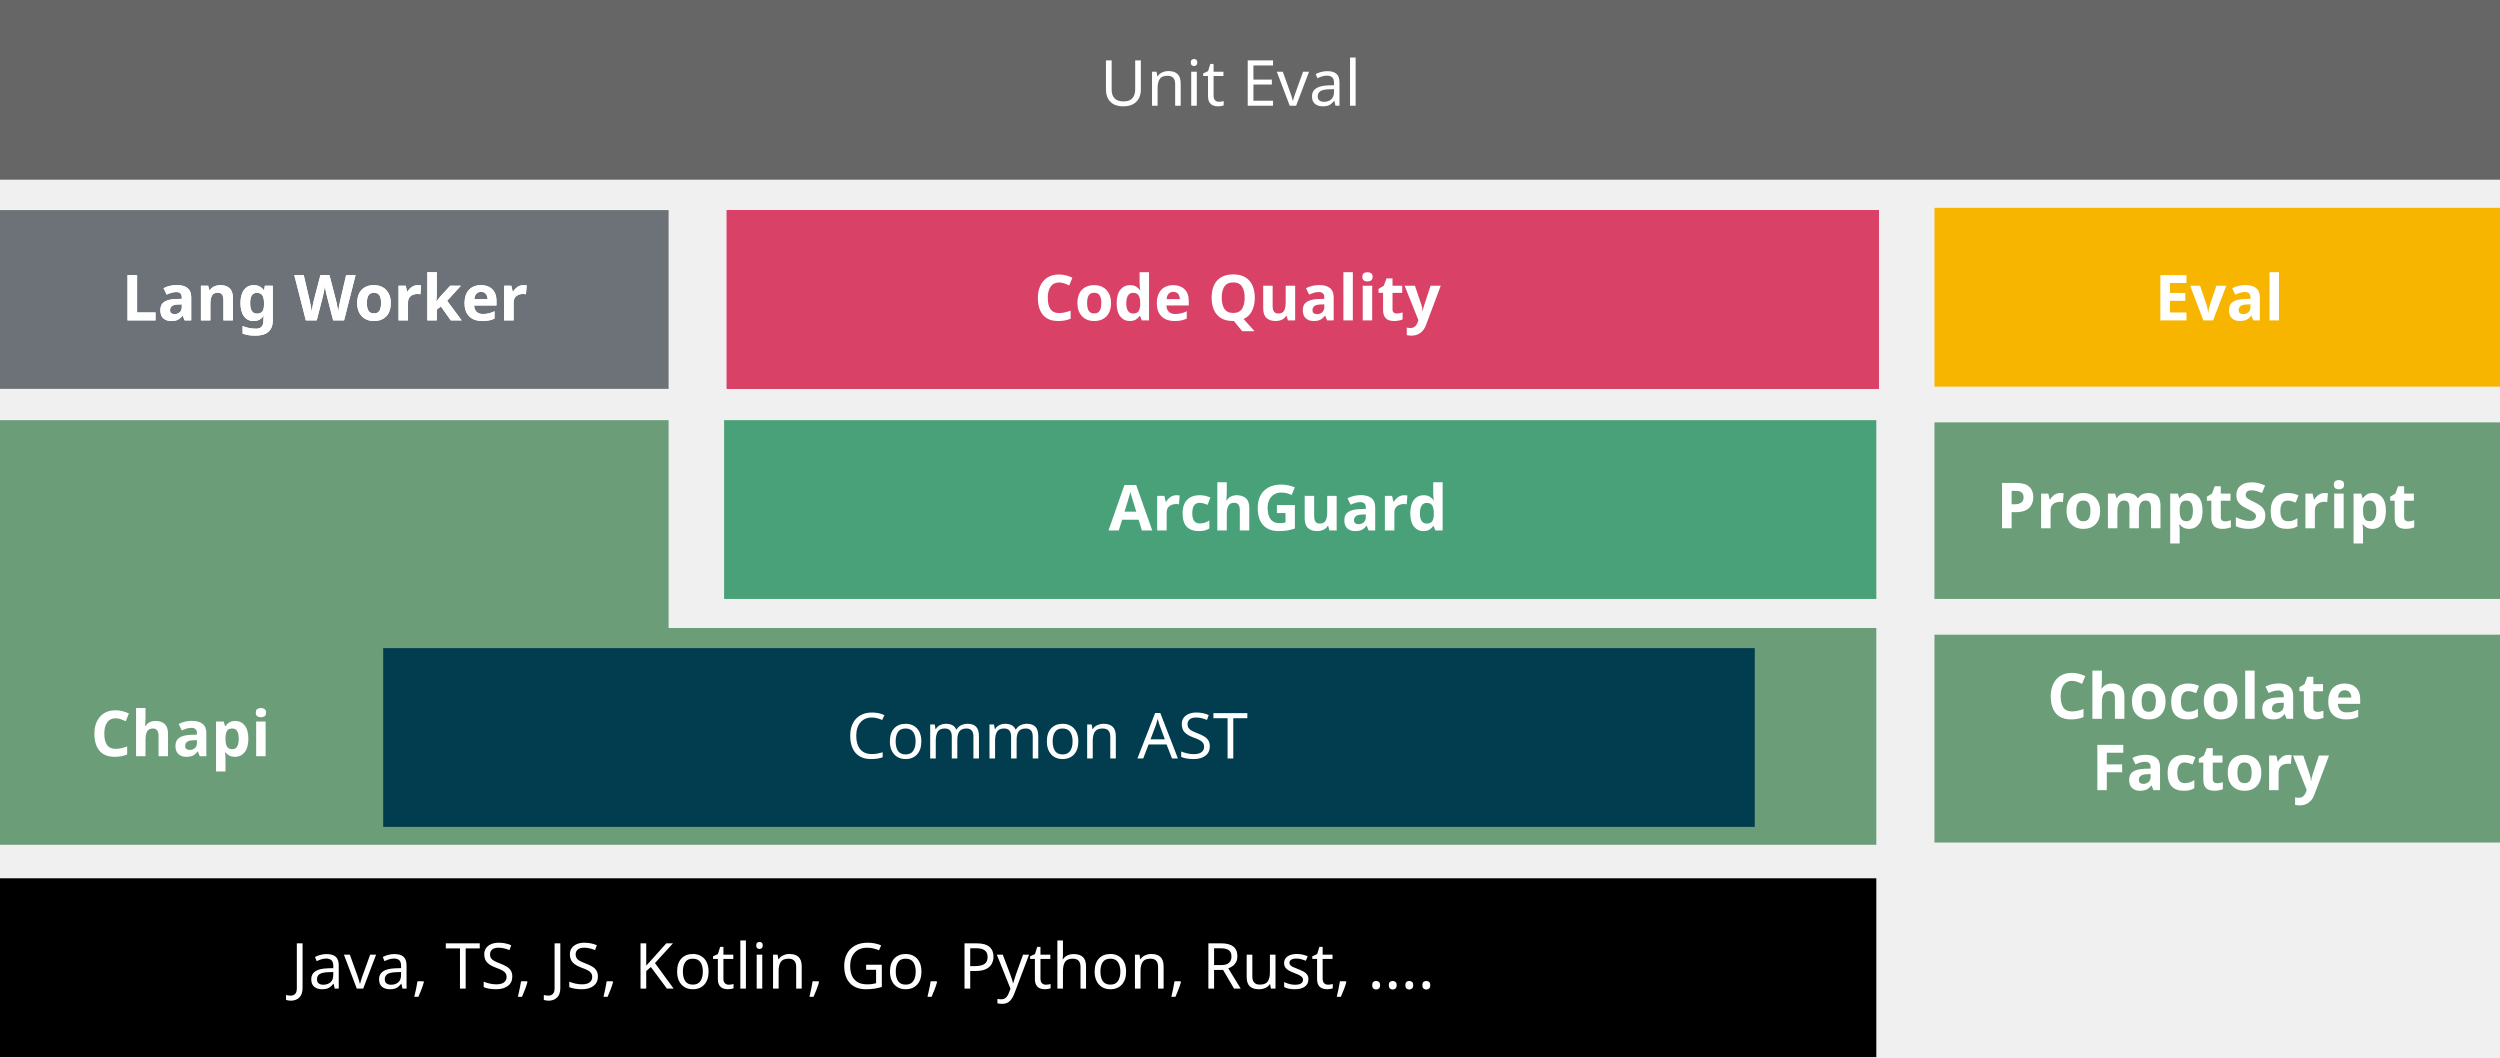
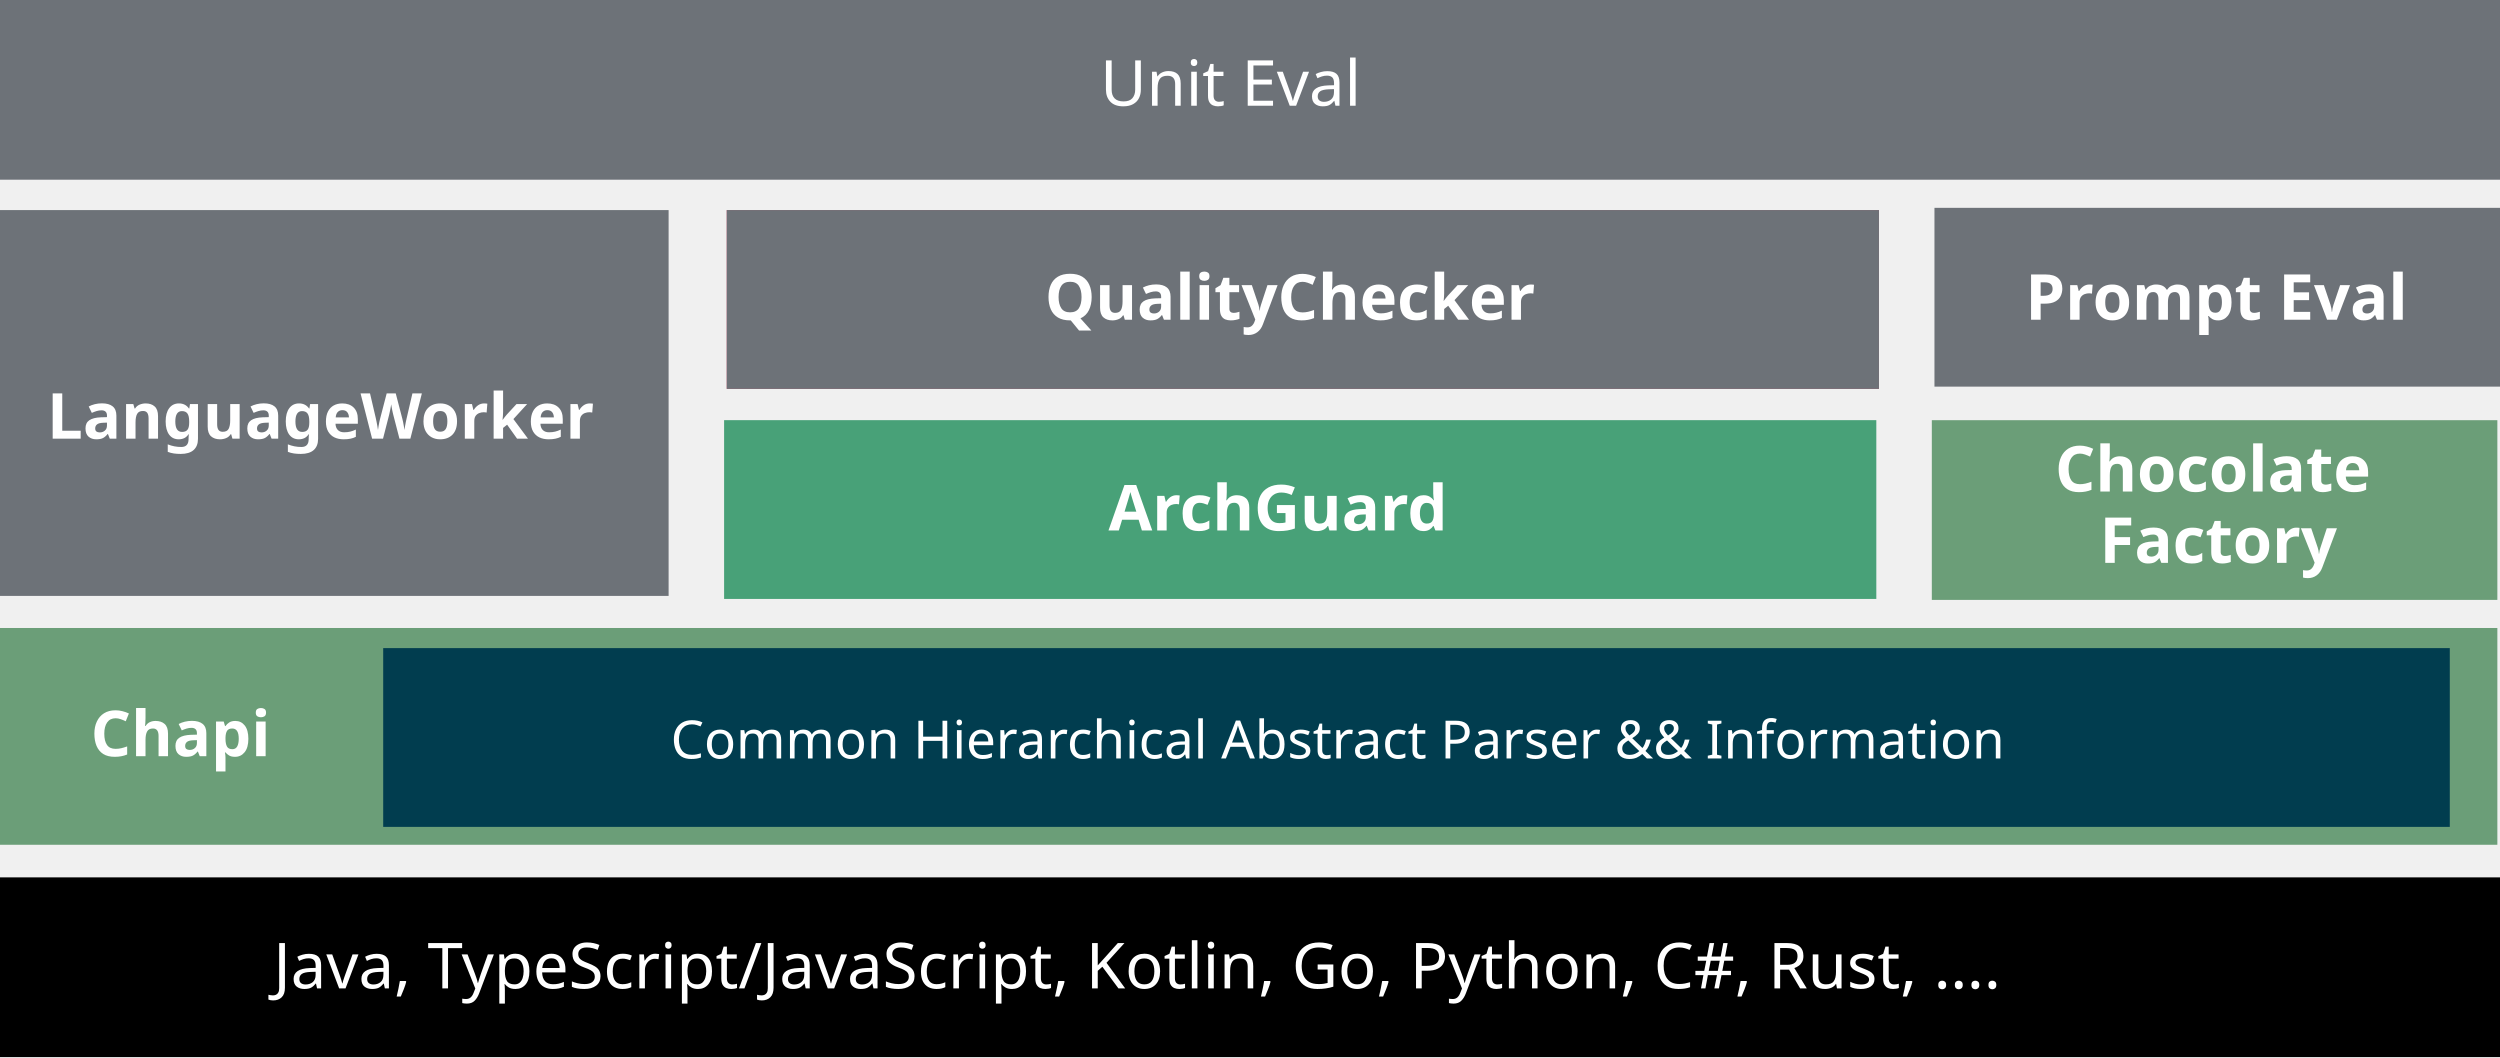
<svg xmlns="http://www.w3.org/2000/svg" width="946px" height="400px" viewBox="0 0 946 400" version="1.1">
  <g id="Page-1" stroke="none" stroke-width="1" fill="none" fill-rule="evenodd">
    <g id="Group-2">
      <g id="Group">
-         <rect id="Rectangle" fill="#666666" x="0" y="0" width="946" height="68" />
+         <rect id="Rectangle" fill="#6D7278" x="0" y="0" width="946" height="68" />
        <text id="Unit-Eval" font-family="Comfortaa-SemiBold, Comfortaa" font-size="24" font-weight="500" fill="#FFFFFF">
          <tspan x="416.334" y="40">Unit Eval</tspan>
        </text>
      </g>
-       <g id="Group" transform="translate(0, 332.3467)">
-         <rect id="Rectangle" fill="#000000" x="0" y="0" width="710" height="67.653" />
-         <text id="Java,-TS,-JS,-Kotlin" font-family="Comfortaa-SemiBold, Comfortaa" font-size="24" font-weight="500" fill="#FFFFFF">
-           <tspan x="110.116" y="41.749">Java, TS,  JS, Kotlin, Go, Python, Rust, ….</tspan>
+       <g id="Group" transform="translate(0, 331.3467)">
+         <rect id="Rectangle" fill="#000000" x="0" y="0.653" width="946" height="68" />
+         <text id="Java,-TypeScript/Jav" font-family="Comfortaa-SemiBold, Comfortaa" font-size="24" font-weight="500" fill="#FFFFFF">
+           <tspan x="103.44" y="42.653">Java, TypeScript/JavaScript, Kotlin, Go, Python, C#, Rust, ….</tspan>
        </text>
      </g>
-       <rect id="Rectangle" fill="#6B9E78" x="0" y="237.632" width="710" height="82.03" />
-       <rect id="Rectangle" fill="#6B9E78" x="0" y="158.985" width="253" height="78.647" />
+       <rect id="Rectangle" fill="#6B9E78" x="0" y="237.632" width="945" height="82.03" />
      <rect id="Rectangle" fill="#48A178" x="274" y="158.985" width="436" height="67.653" />
      <rect id="Rectangle" fill="#DA4167" x="275" y="79.493" width="436" height="67.653" />
-       <rect id="Rectangle" fill="#DA4167" x="275" y="79.493" width="436" height="67.653" />
-       <rect id="Rectangle" fill="#F7B500" x="732" y="78.647" width="214" height="67.653" />
-       <rect id="Rectangle" fill="#6B9E78" x="732" y="159.831" width="214" height="66.808" />
-       <rect id="Rectangle" fill="#013D4F" x="145" y="245.243" width="519" height="67.653" />
+       <rect id="Rectangle" fill="#6D7278" x="275" y="79.493" width="436" height="67.653" />
+       <rect id="Rectangle" fill="#6D7278" x="732" y="78.647" width="214" height="67.653" />
+       <rect id="Rectangle" fill="#013D4F" x="145" y="245.243" width="782" height="67.653" />
      <text id="Chapi" font-family="Comfortaa-Bold, Comfortaa" font-size="24" font-weight="bold" fill="#FFFFFF">
        <tspan x="34.32" y="286.147">Chapi</tspan>
      </text>
-       <text id="Eval" font-family="Comfortaa-Bold, Comfortaa" font-size="24" font-weight="bold" fill="#FFFFFF">
-         <tspan x="815.324" y="121.242">Eval</tspan>
+       <text id="Prompt-Eval" font-family="Comfortaa-Bold, Comfortaa" font-size="24" font-weight="bold" fill="#FFFFFF">
+         <tspan x="766.396" y="121">Prompt Eval</tspan>
      </text>
      <text id="PromptScript" font-family="Comfortaa-Bold, Comfortaa" font-size="24" font-weight="bold" fill="#FFFFFF">
        <tspan x="755.416" y="199.889">PromptScript</tspan>
      </text>
-       <rect id="Rectangle" fill="#6B9E78" x="732" y="240.169" width="214" height="78.647" />
+       <rect id="Rectangle" fill="#6B9E78" x="731" y="159" width="214" height="68" />
      <text id="Chocolate-Factory" font-family="Comfortaa-Bold, Comfortaa" font-size="24" font-weight="bold" fill="#FFFFFF">
-         <tspan x="774.604" y="271.993">Chocolate</tspan>
-         <tspan x="791.476" y="298.993">Factory</tspan>
+         <tspan x="777.604" y="186">Chocolate</tspan>
+         <tspan x="794.476" y="213">Factory</tspan>
      </text>
      <text id="ArchGuard" font-family="Comfortaa-Bold, Comfortaa" font-size="24" font-weight="bold" fill="#FFFFFF">
        <tspan x="419.448" y="200.735">ArchGuard</tspan>
      </text>
-       <text id="Code-Quality" font-family="Comfortaa-Bold, Comfortaa" font-size="24" font-weight="bold" fill="#FFFFFF">
-         <tspan x="391.332" y="121.242">Code Quality</tspan>
+       <text id="QualityChecker" font-family="Comfortaa-Bold, Comfortaa" font-size="24" font-weight="bold" fill="#FFFFFF">
+         <tspan x="395.364" y="121">QualityChecker</tspan>
      </text>
-       <rect id="Rectangle" fill="#6D7278" x="0" y="79.493" width="253" height="67.653" />
-       <text id="Lang-Worker" font-family="Comfortaa-Bold, Comfortaa" font-size="24" font-weight="bold" fill="#FFFFFF">
-         <tspan x="46.096" y="121.242">Lang Worker</tspan>
+       <rect id="Rectangle" fill="#6D7278" x="0" y="79.493" width="253" height="146" />
+       <text id="LanguageWorker" font-family="Comfortaa-Bold, Comfortaa" font-size="24" font-weight="bold" fill="#FFFFFF">
+         <tspan x="17.776" y="166">LanguageWorker</tspan>
      </text>
-       <text id="Lang-Worker" font-family="Comfortaa-Bold, Comfortaa" font-size="24" font-weight="bold" fill="#FFFFFF">
-         <tspan x="46.096" y="121.242">Lang Worker</tspan>
-       </text>
-       <text id="Common-AST" font-family="Comfortaa-SemiBold, Comfortaa" font-size="24" font-weight="500" fill="#FFFFFF">
-         <tspan x="320.251" y="286.993">Common AST</tspan>
+       <text id="Common-Hierarchical" font-family="Comfortaa-SemiBold, Comfortaa" font-size="20" font-weight="500" fill="#FFFFFF">
+         <tspan x="253.779" y="287">Common Hierarchical Abstract Parser &amp;&amp; Information</tspan>
      </text>
    </g>
  </g>
</svg>
